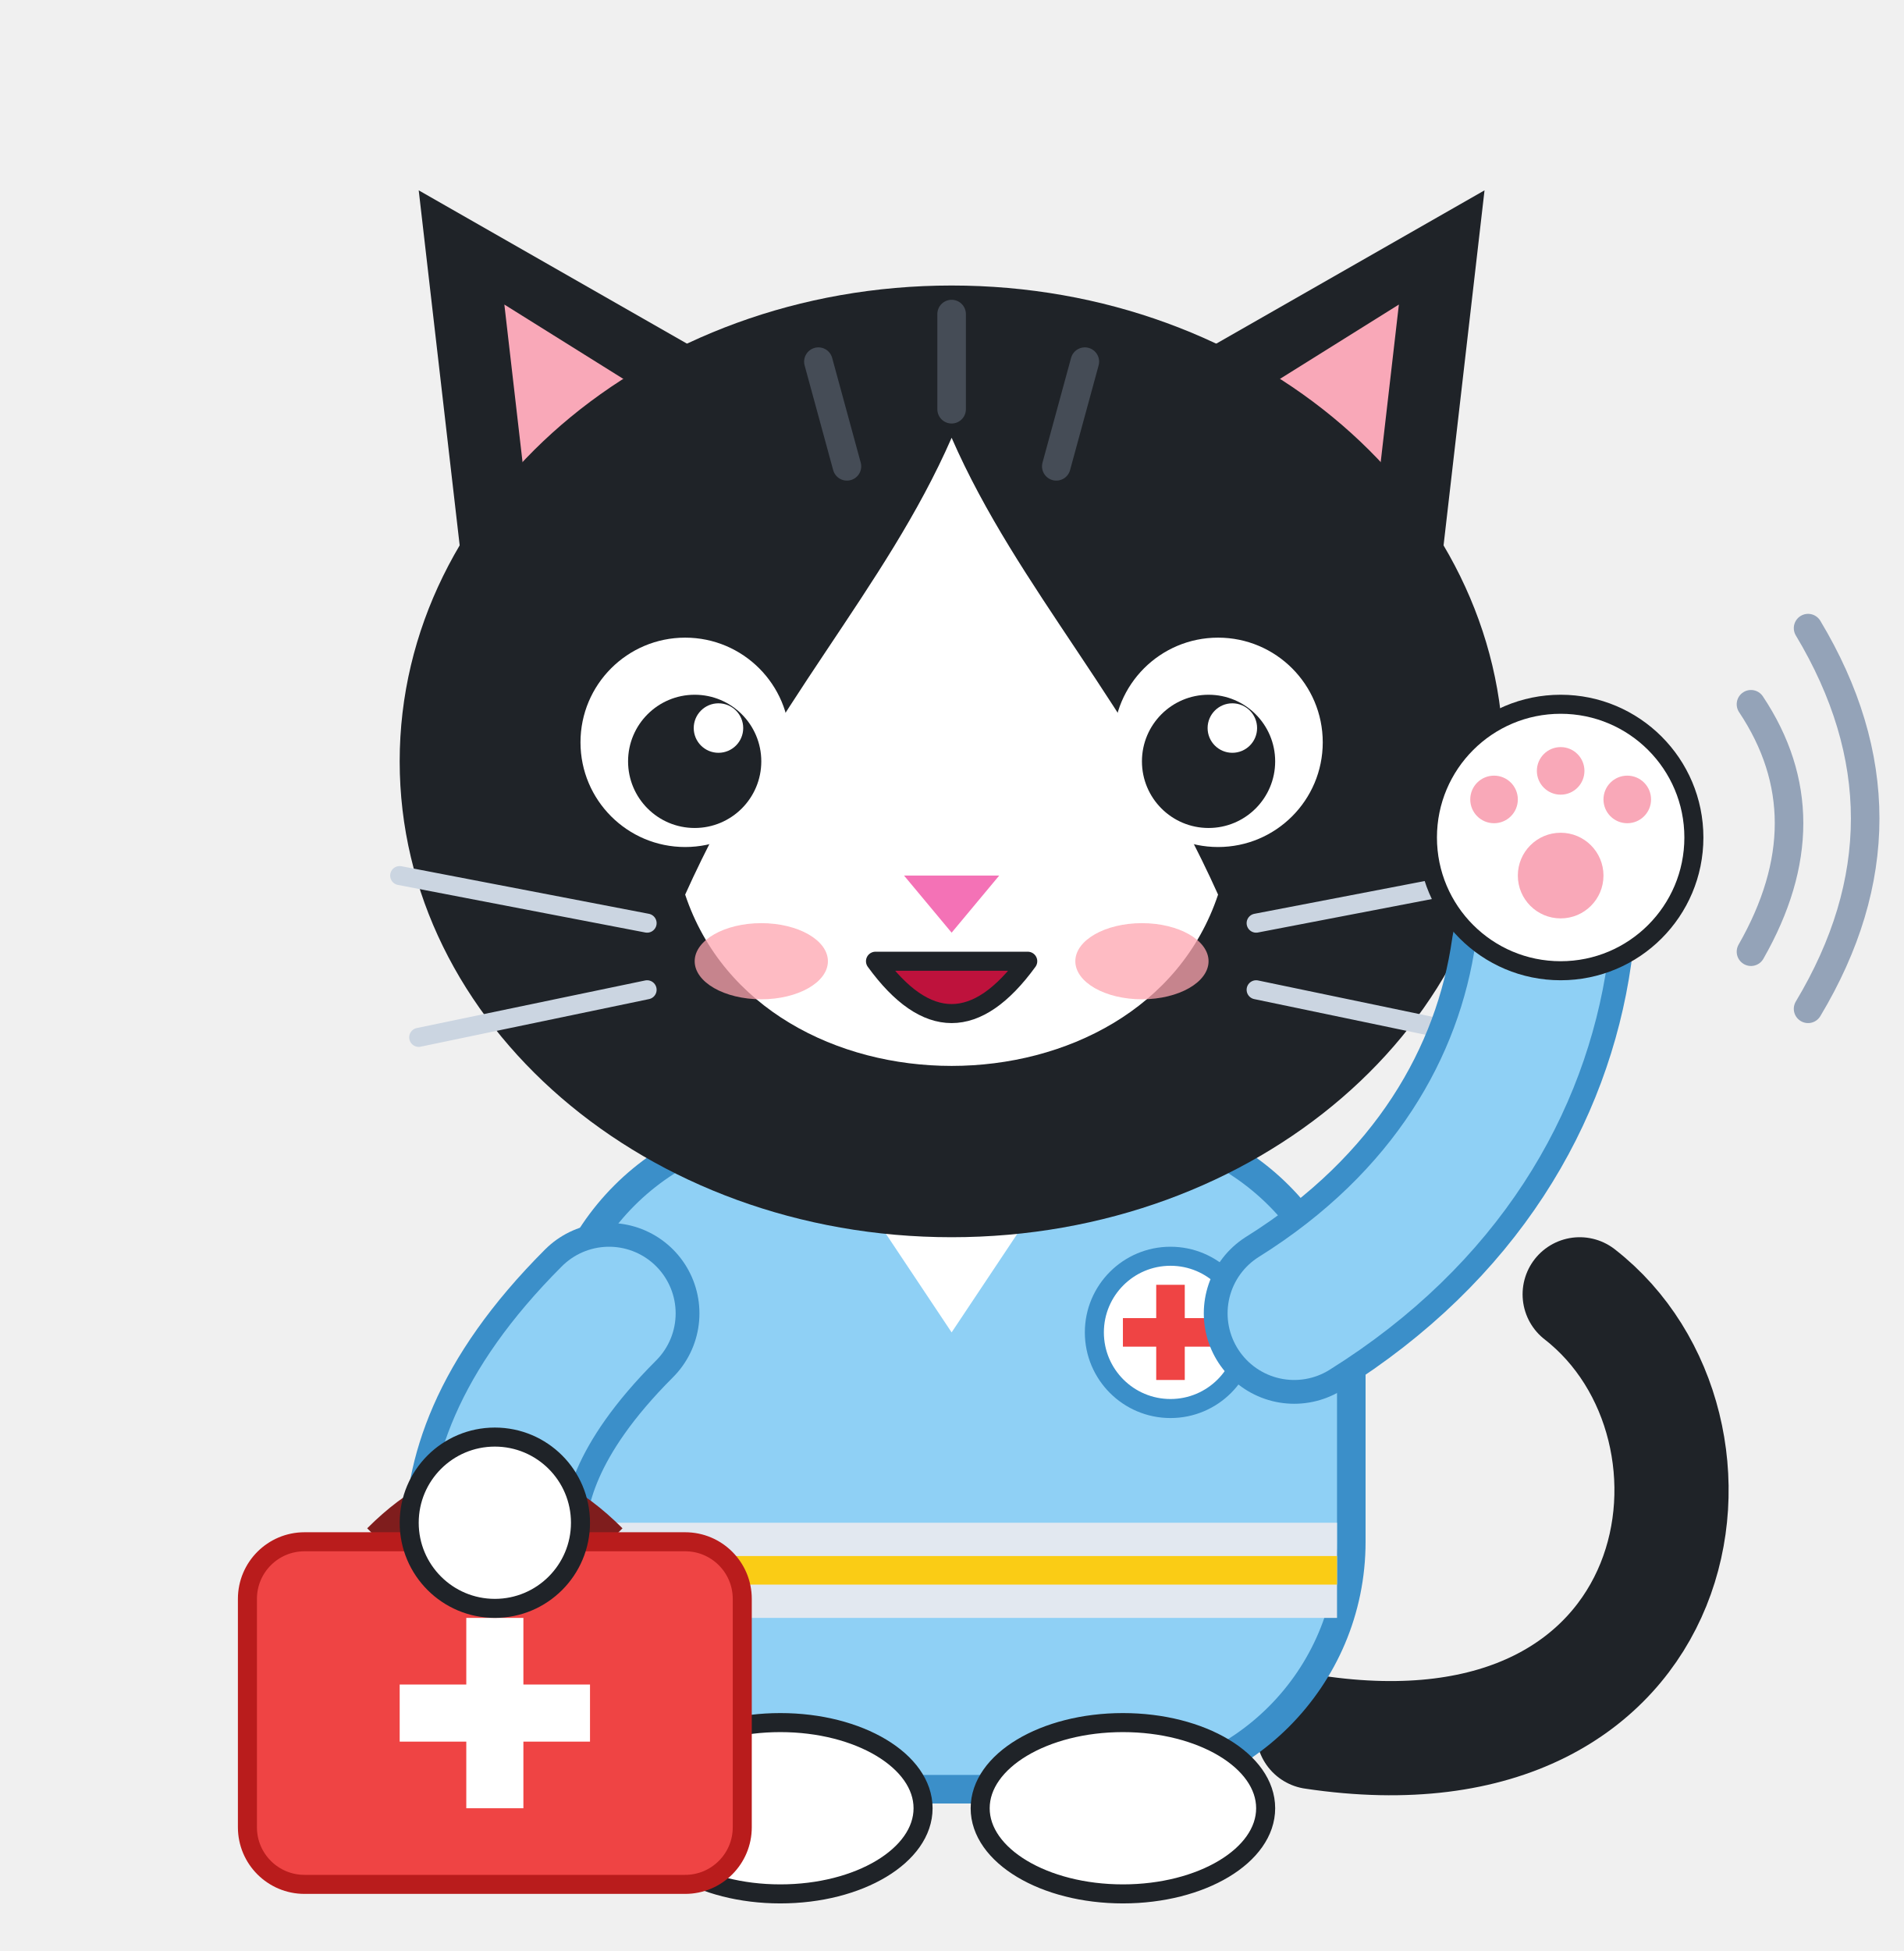
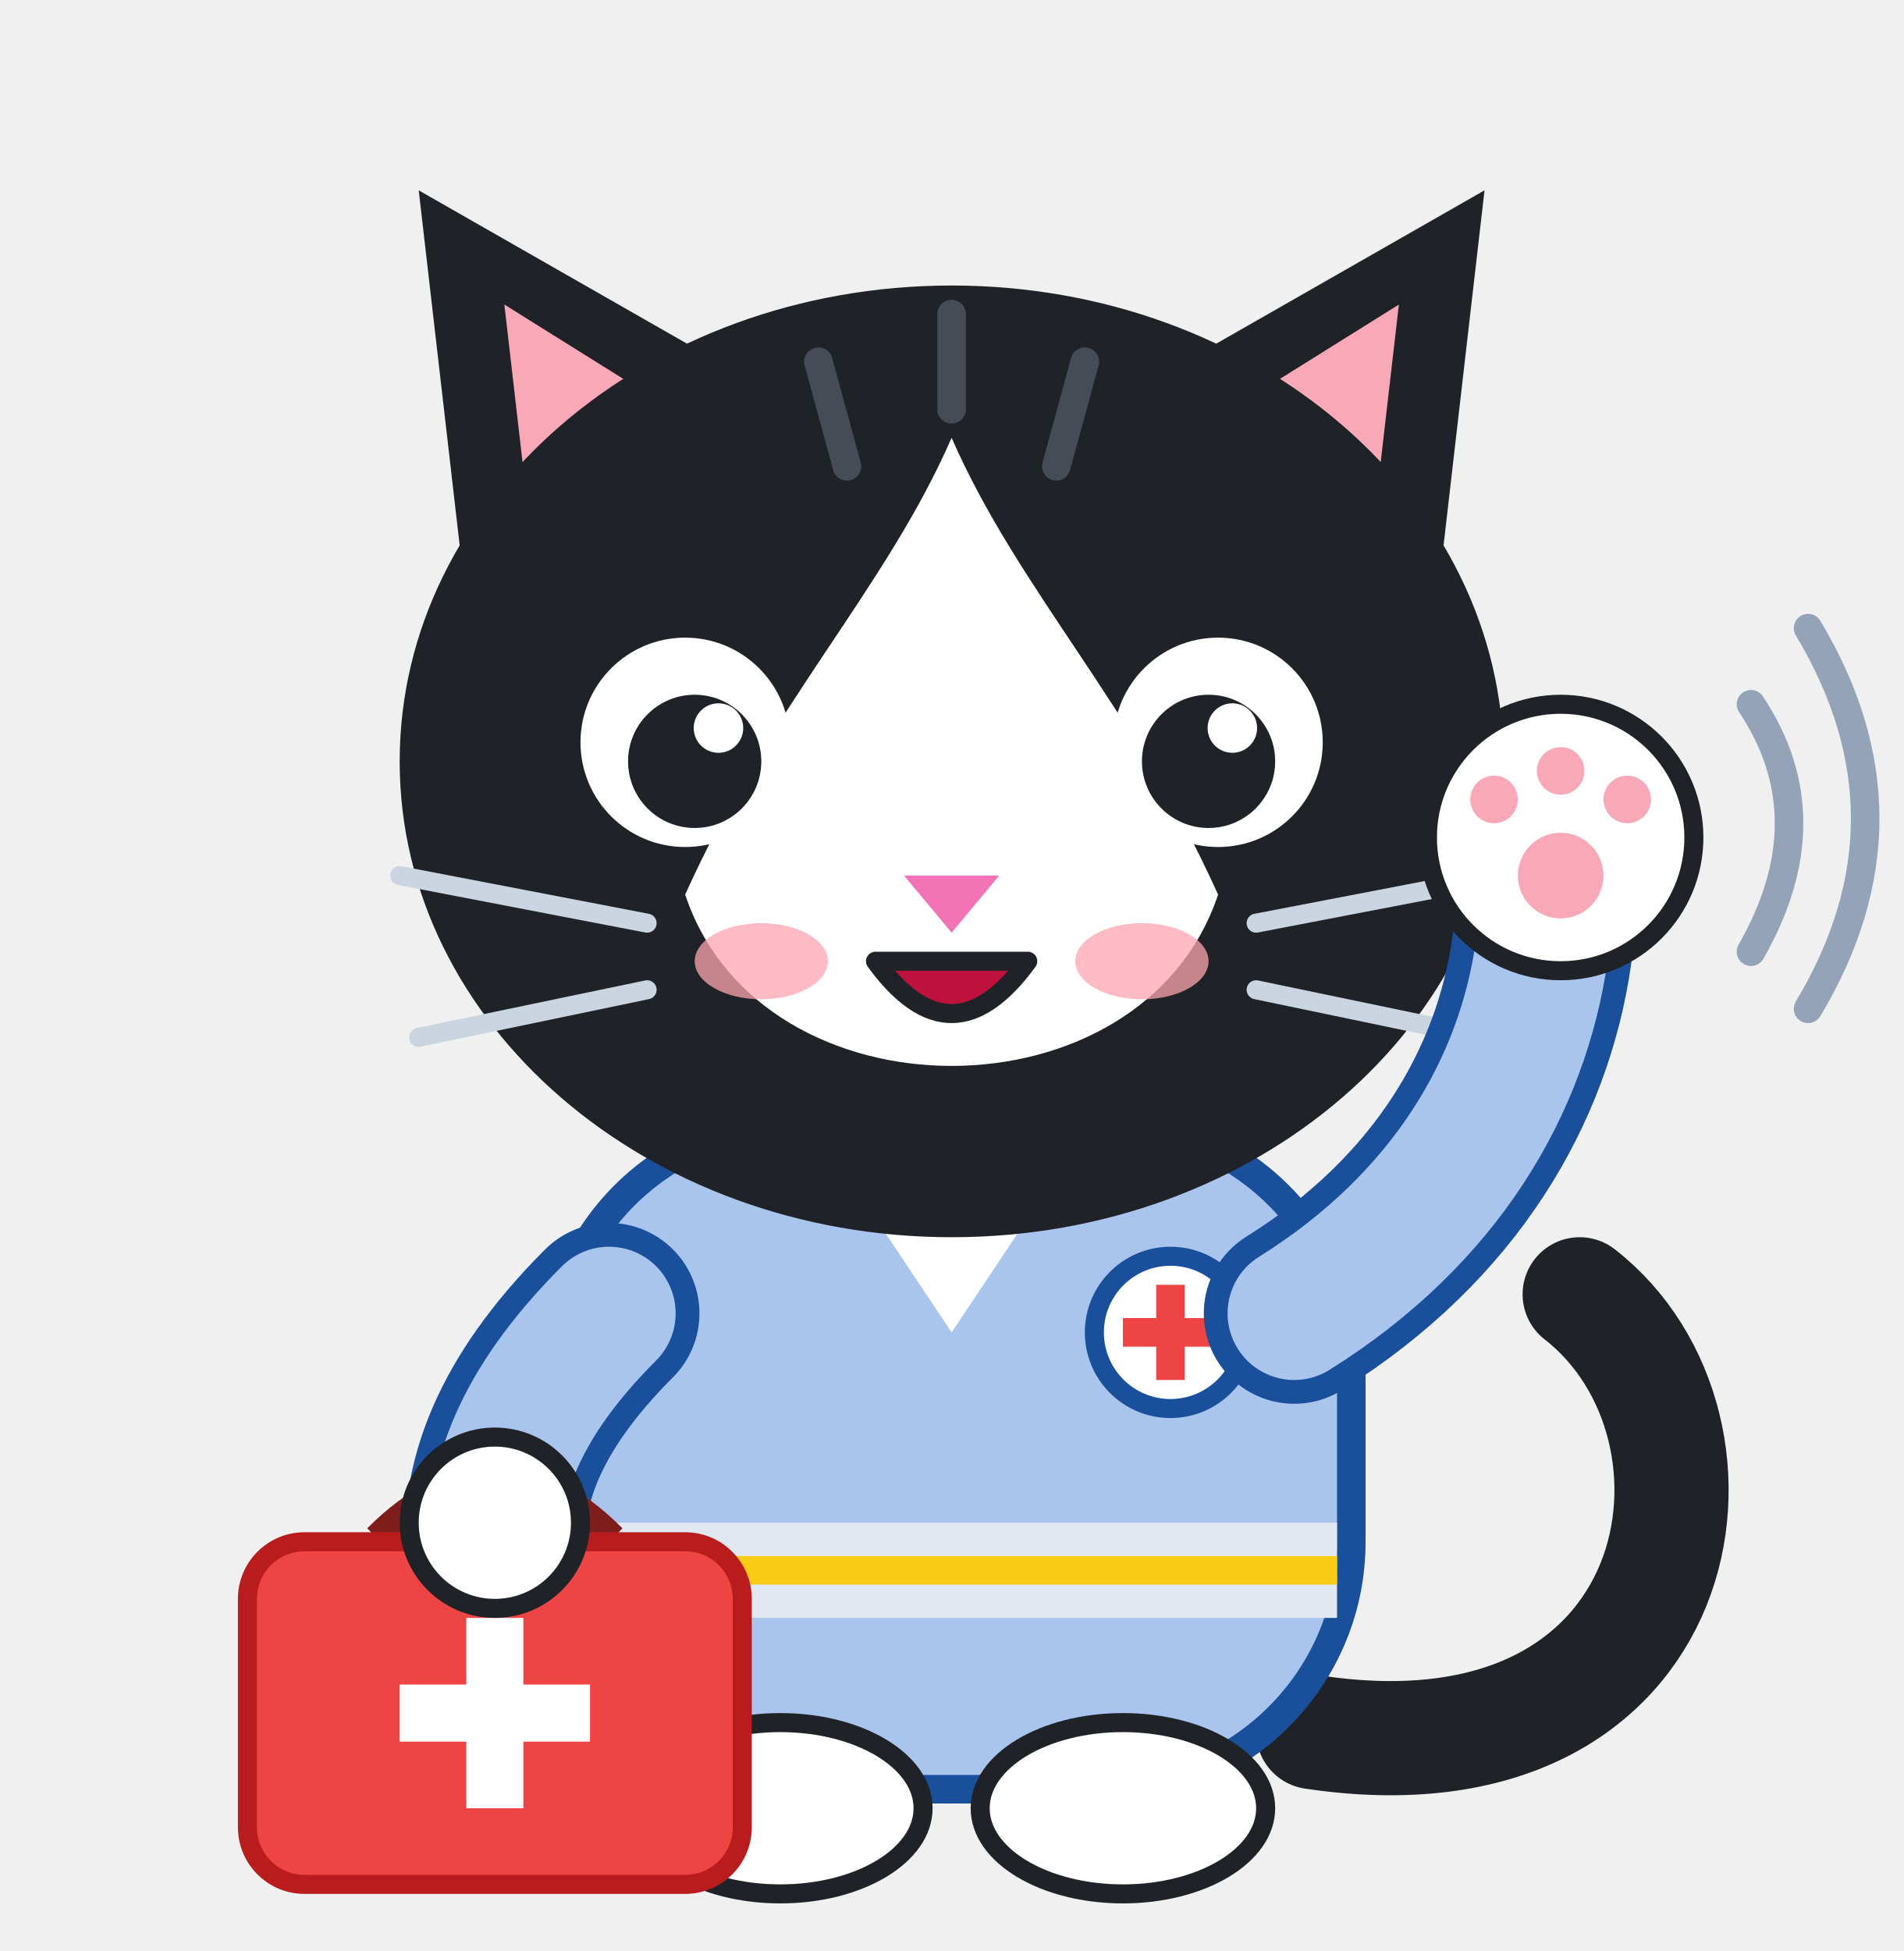
<svg xmlns="http://www.w3.org/2000/svg" viewBox="0 0 200 205" role="img" aria-label="แมวโบกมือถือกระเป๋าปฐมพยาบาล">
  <g class="body">
    <path d="M138 182 C178 188 184 150 166 136" fill="none" stroke="#1f2328" stroke-width="12" stroke-linecap="round" />
-     <rect x="58" y="118" width="84" height="70" rx="26" fill="#8fd0f5" stroke="#3b8fc9" stroke-width="3" />
+     <rect x="58" y="118" width="84" height="70" rx="26" fill="#a9c5ee" stroke="#1a4f9c" stroke-width="3" />
    <path d="M86 119 L100 140 L114 119 Z" fill="#fff" />
    <rect x="59.5" y="160" width="81" height="10" fill="#e2e8f0" />
    <rect x="59.5" y="163.5" width="81" height="3" fill="#facc15" />
-     <circle cx="123" cy="140" r="8" fill="#fff" stroke="#3b8fc9" stroke-width="2" />
+     <circle cx="123" cy="140" r="8" fill="#fff" stroke="#1a4f9c" stroke-width="2" />
    <path d="M123 135v10M118 140h10" stroke="#ef4444" stroke-width="3" />
    <ellipse cx="82" cy="190" rx="15" ry="9" fill="#fff" stroke="#1f2328" stroke-width="2" />
    <ellipse cx="118" cy="190" rx="15" ry="9" fill="#fff" stroke="#1f2328" stroke-width="2" />
  </g>
-   <path d="M64 138 C54 148 52 156 52 162" fill="none" stroke="#3b8fc9" stroke-width="19" stroke-linecap="round" />
-   <path d="M64 138 C54 148 52 156 52 162" fill="none" stroke="#8fd0f5" stroke-width="14" stroke-linecap="round" />
+   <path d="M64 138 C54 148 52 156 52 162" fill="none" stroke="#1a4f9c" stroke-width="19" stroke-linecap="round" />
+   <path d="M64 138 C54 148 52 156 52 162" fill="none" stroke="#a9c5ee" stroke-width="14" stroke-linecap="round" />
  <path d="M40 162 q12 -12 24 0" fill="none" stroke="#7f1d1d" stroke-width="4" />
  <rect x="26" y="162" width="52" height="36" rx="6" fill="#ef4444" stroke="#b91c1c" stroke-width="2" />
  <path d="M52 170v20M42 180h20" stroke="#fff" stroke-width="6" />
  <circle cx="52" cy="160" r="9" fill="#fff" stroke="#1f2328" stroke-width="2" />
  <g class="head">
    <path d="M50 72 L44 20 L86 44 Z" fill="#1f2328" />
    <path d="M150 72 L156 20 L114 44 Z" fill="#1f2328" />
    <path d="M56 58 L53 32 L77 47 Z" fill="#f9a8b8" />
    <path d="M144 58 L147 32 L123 47 Z" fill="#f9a8b8" />
    <ellipse cx="100" cy="80" rx="58" ry="50" fill="#1f2328" />
    <path d="M86 38 l3 11 M100 33 v10 M114 38 l-3 11" stroke="#454c56" stroke-width="3" stroke-linecap="round" />
    <path d="M100 46 C93 62 81 74 72 94 C80 118 120 118 128 94 C119 74 107 62 100 46 Z" fill="#fff" />
    <circle cx="72" cy="78" r="11" fill="#fff" />
    <circle cx="73" cy="80" r="7" fill="#1f2328" />
    <circle cx="75.5" cy="76.5" r="2.6" fill="#fff" />
    <circle cx="128" cy="78" r="11" fill="#fff" />
    <circle cx="127" cy="80" r="7" fill="#1f2328" />
    <circle cx="129.5" cy="76.5" r="2.6" fill="#fff" />
    <ellipse cx="80" cy="101" rx="7" ry="4" fill="#fda4af" opacity=".75" />
    <ellipse cx="120" cy="101" rx="7" ry="4" fill="#fda4af" opacity=".75" />
    <path d="M95 92 h10 l-5 6 z" fill="#f472b6" />
    <path d="M92 101 q8 11 16 0 z" fill="#be123c" stroke="#1f2328" stroke-width="2" stroke-linejoin="round" />
    <path d="M68 97 L42 92 M68 104 L44 109 M132 97 L158 92 M132 104 L156 109" stroke="#cbd5e1" stroke-width="2" stroke-linecap="round" />
  </g>
-   <path d="M136 138 C152 128 160 114 162 100" fill="none" stroke="#3b8fc9" stroke-width="19" stroke-linecap="round" />
-   <path d="M136 138 C152 128 160 114 162 100" fill="none" stroke="#8fd0f5" stroke-width="14" stroke-linecap="round" />
+   <path d="M136 138 C152 128 160 114 162 100" fill="none" stroke="#1a4f9c" stroke-width="19" stroke-linecap="round" />
+   <path d="M136 138 C152 128 160 114 162 100" fill="none" stroke="#a9c5ee" stroke-width="14" stroke-linecap="round" />
  <circle cx="164" cy="88" r="14" fill="#fff" stroke="#1f2328" stroke-width="2" />
  <circle cx="164" cy="92" r="4.5" fill="#f9a8b8" />
  <circle cx="157" cy="84" r="2.5" fill="#f9a8b8" />
  <circle cx="164" cy="81" r="2.5" fill="#f9a8b8" />
  <circle cx="171" cy="84" r="2.5" fill="#f9a8b8" />
  <path d="M184 74 q8 12 0 26 M190 66 q12 20 0 40" fill="none" stroke="#94a3b8" stroke-width="3" stroke-linecap="round" />
</svg>
